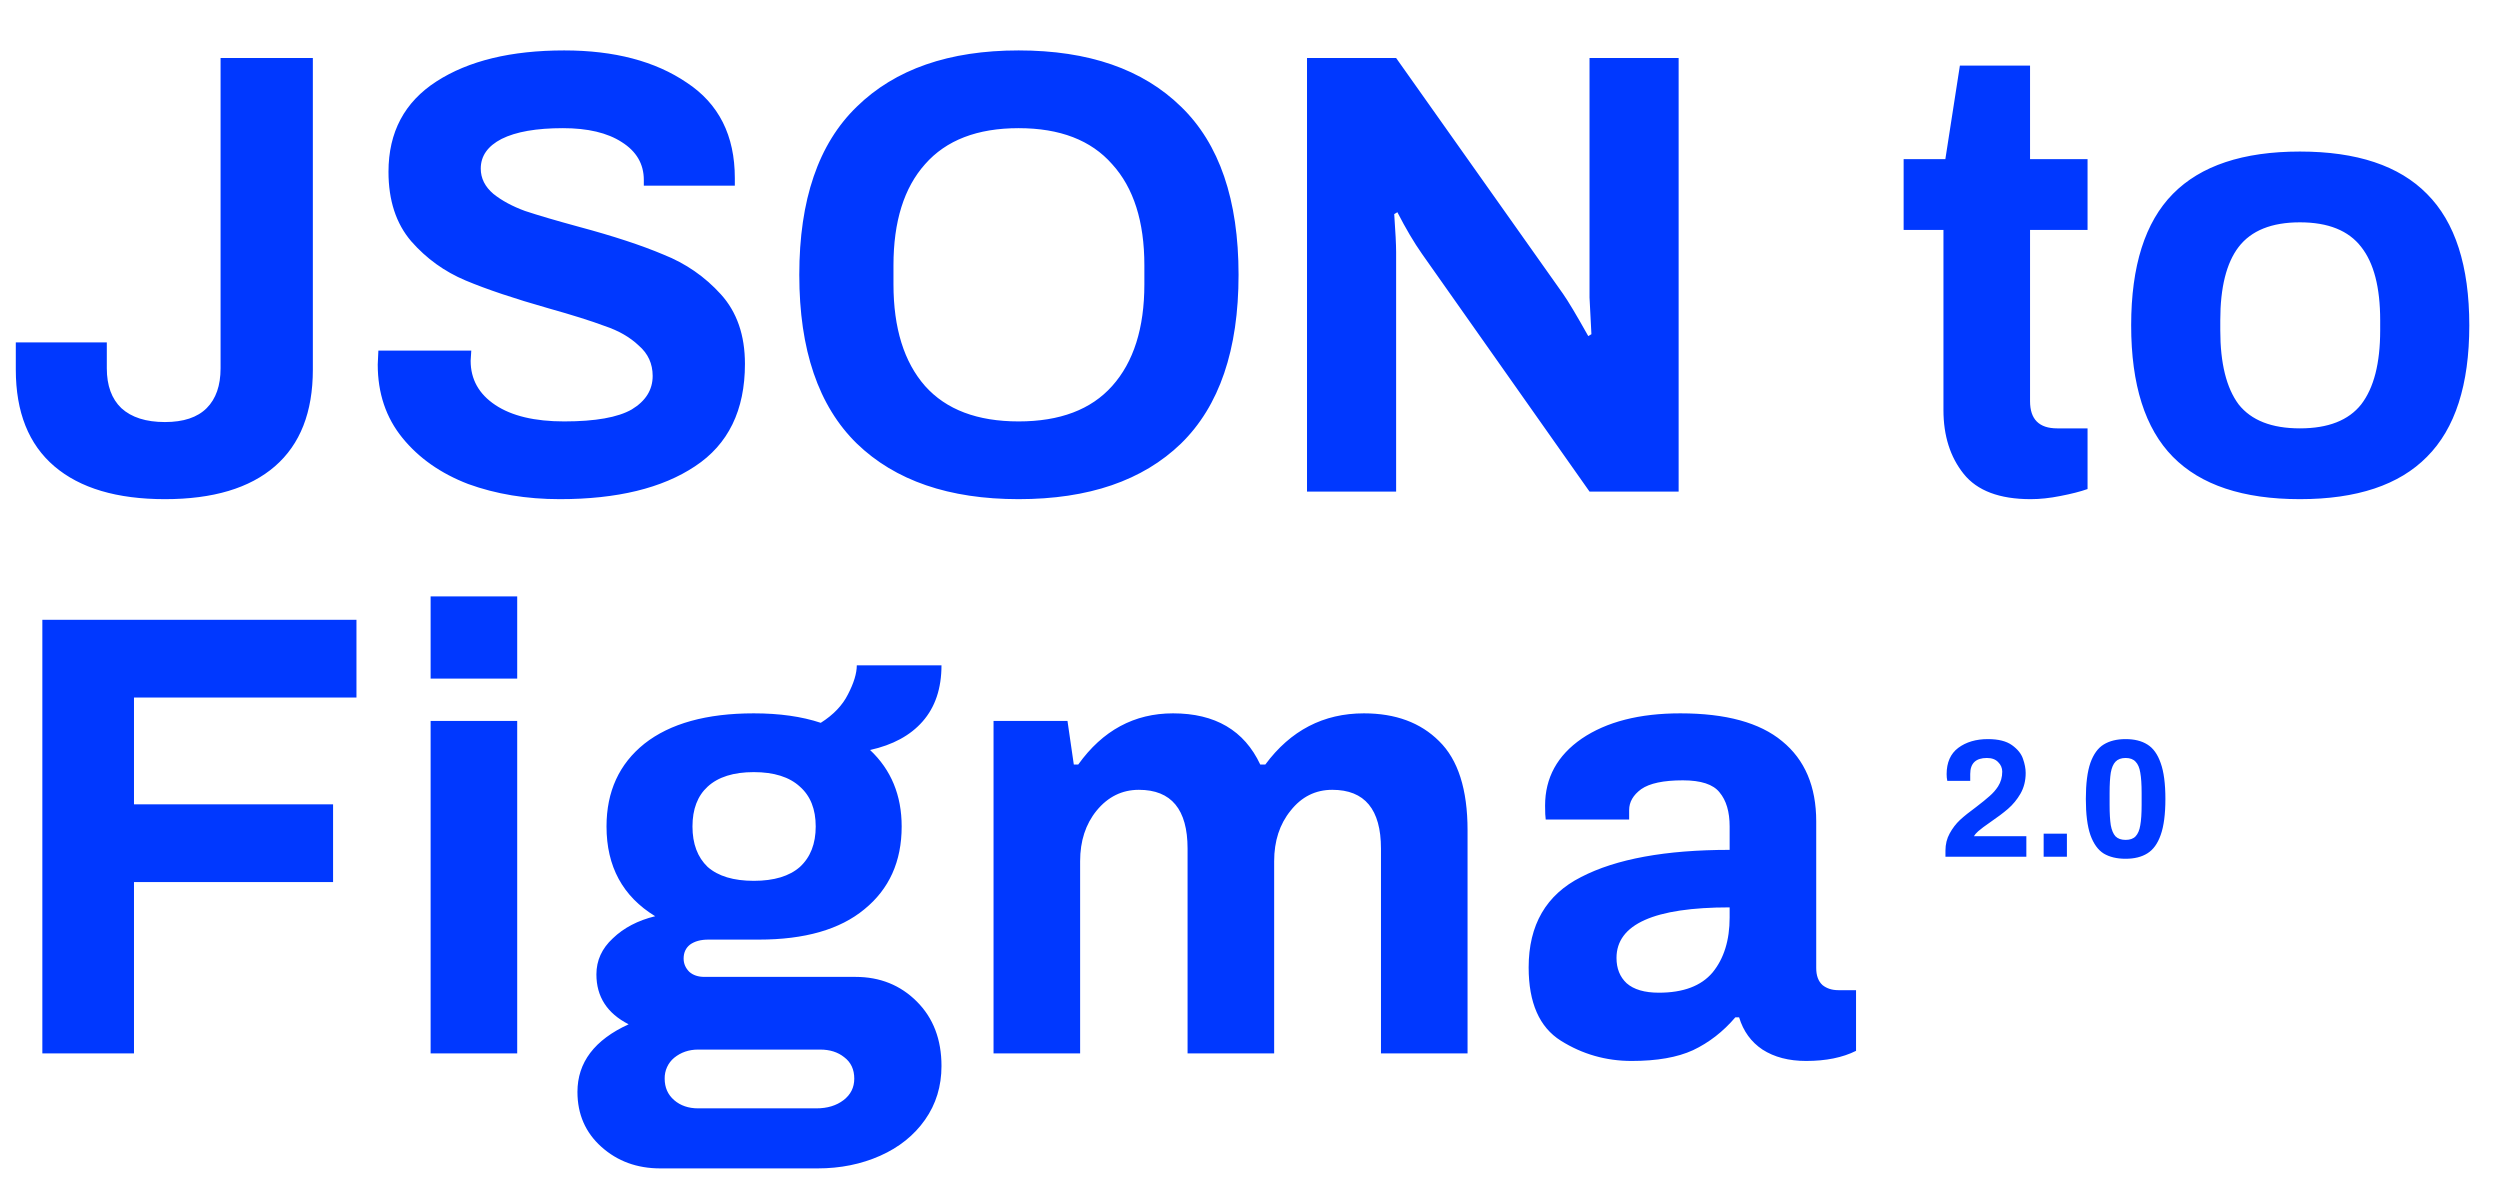
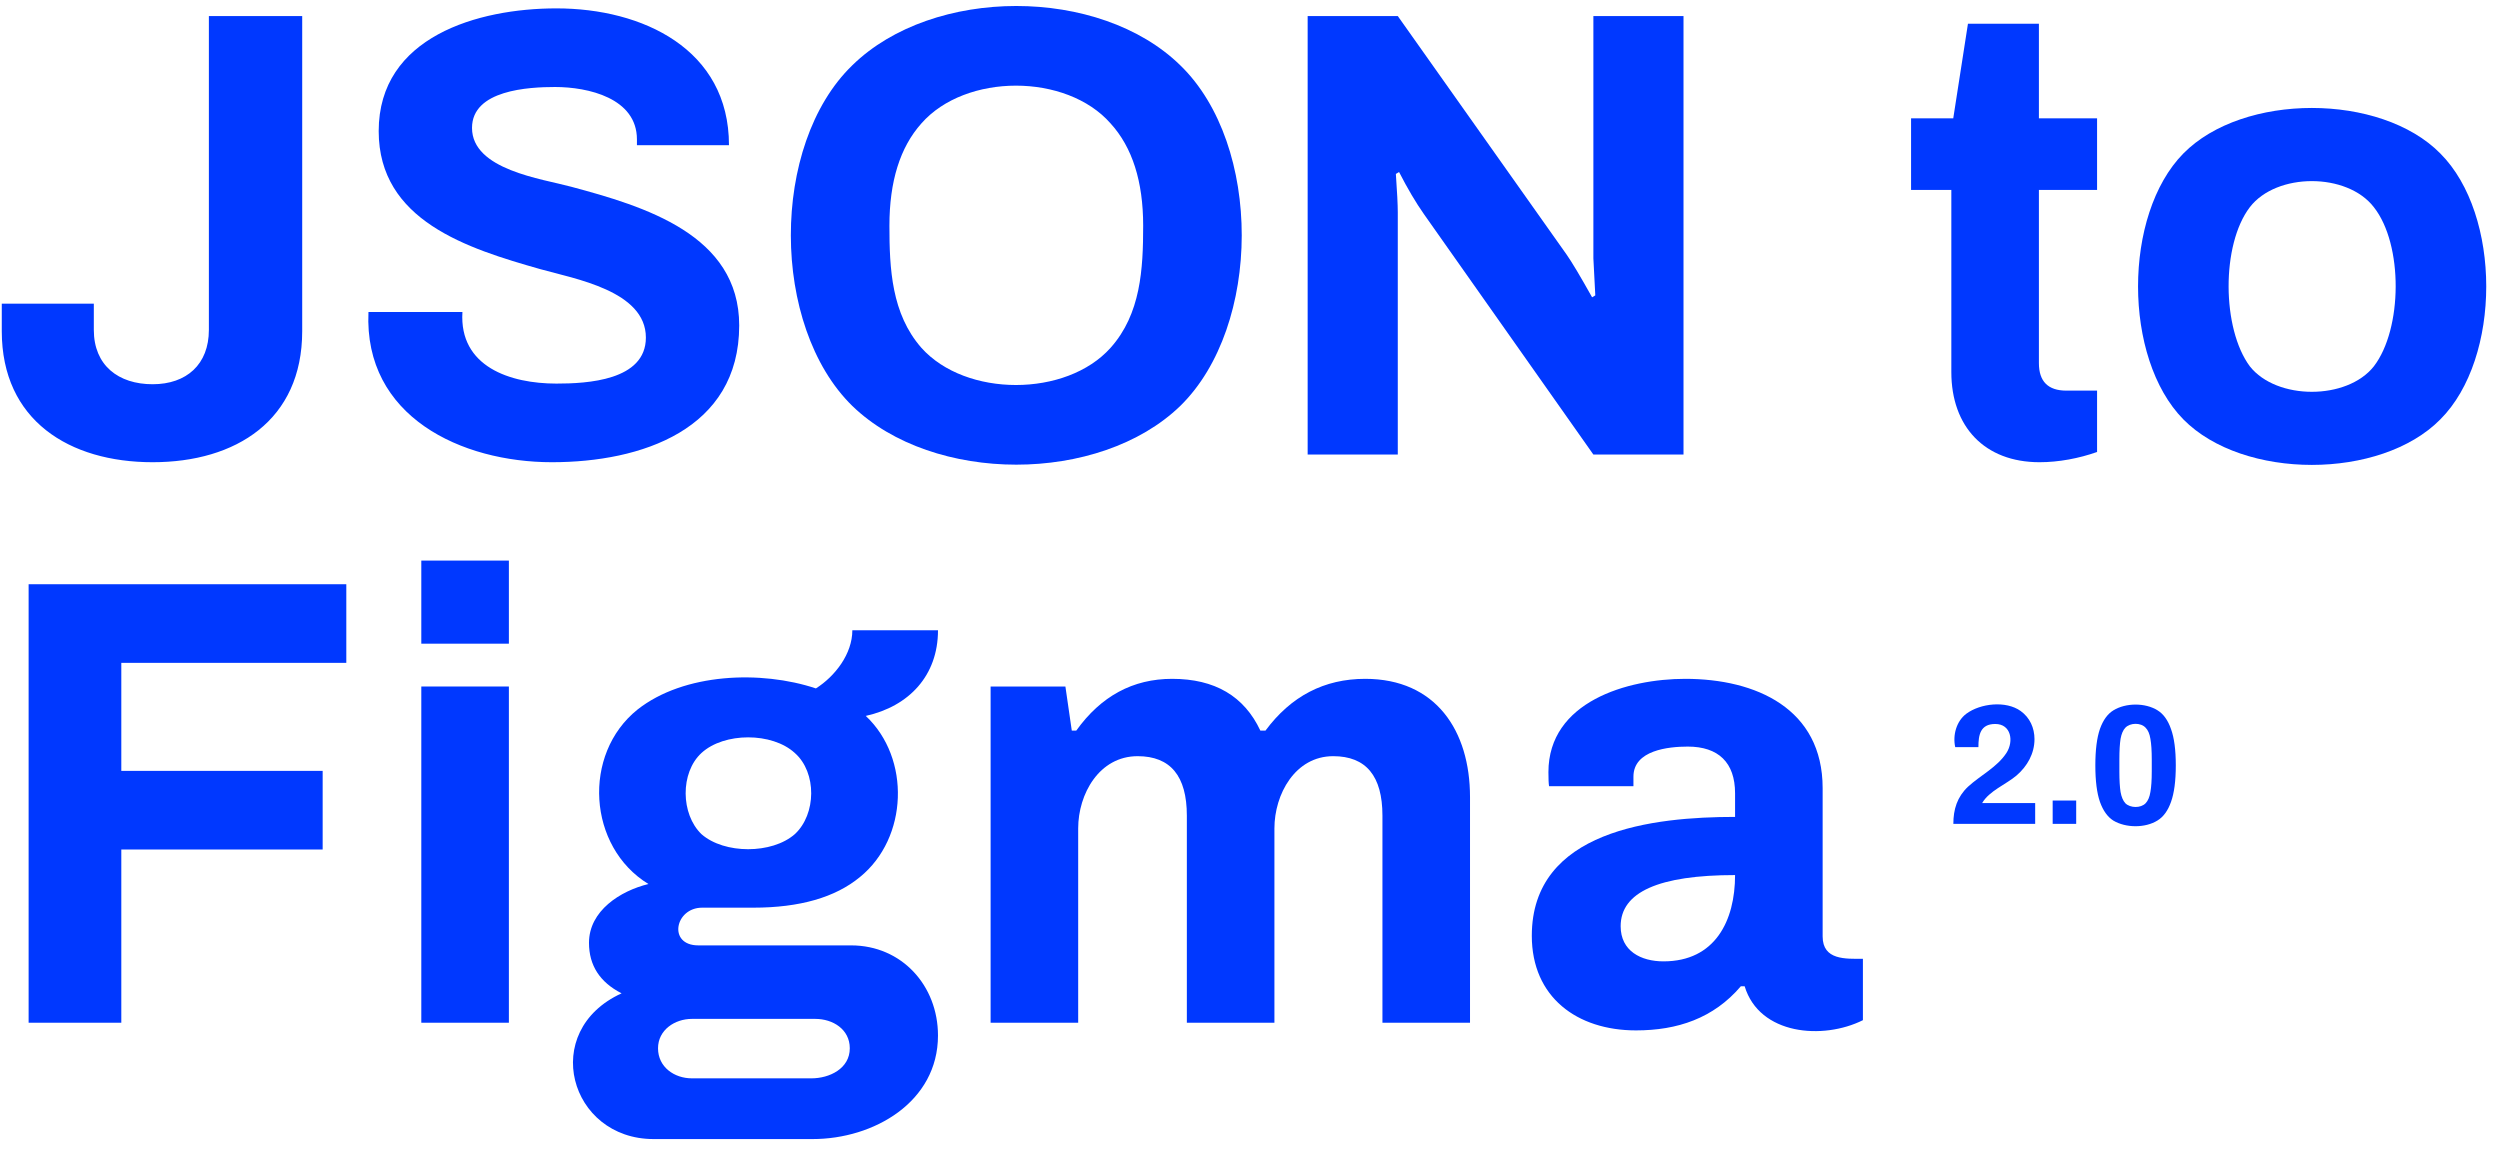
- <svg xmlns="http://www.w3.org/2000/svg" fill="none" viewBox="0 0 178 84">
+ <svg xmlns="http://www.w3.org/2000/svg" fill="none" viewBox="0 0 176 81">
  <defs />
-   <path fill="#0038FF" d="M11.745 35.54c-3.42 0-6.045-.78-7.875-2.34-1.83-1.56-2.745-3.855-2.745-6.885V24.38h6.48v1.845c0 1.23.345 2.175 1.035 2.835.72.66 1.755.99 3.105.99 1.32 0 2.31-.33 2.97-.99.66-.66.99-1.605.99-2.835V4.13h6.57v22.185c0 3.03-.9 5.325-2.7 6.885-1.8 1.56-4.41 2.34-7.83 2.34zm28.11 0c-2.37 0-4.545-.36-6.525-1.08-1.95-.75-3.51-1.845-4.68-3.285-1.17-1.44-1.755-3.18-1.755-5.22l.045-.99h6.615l-.045.72c0 1.32.585 2.37 1.755 3.15 1.17.78 2.805 1.17 4.905 1.17 2.22 0 3.825-.285 4.815-.855.99-.6 1.485-1.395 1.485-2.385 0-.87-.33-1.59-.99-2.16-.63-.6-1.44-1.065-2.43-1.395-.96-.36-2.295-.78-4.005-1.26-2.43-.69-4.395-1.35-5.895-1.98-1.5-.63-2.79-1.56-3.87-2.79-1.08-1.26-1.62-2.91-1.62-4.95 0-2.82 1.14-4.965 3.42-6.435 2.28-1.47 5.31-2.205 9.09-2.205 3.57 0 6.48.765 8.73 2.295 2.28 1.5 3.42 3.765 3.42 6.795v.54h-6.48v-.405c0-1.14-.525-2.04-1.575-2.7-1.02-.66-2.415-.99-4.185-.99-1.89 0-3.345.255-4.365.765-.99.51-1.485 1.215-1.485 2.115 0 .69.3 1.29.9 1.8.6.48 1.35.885 2.25 1.215.9.3 2.175.675 3.825 1.125 2.46.66 4.47 1.32 6.03 1.98 1.59.63 2.955 1.575 4.095 2.835 1.14 1.26 1.71 2.91 1.71 4.95 0 3.3-1.185 5.73-3.555 7.29-2.34 1.56-5.55 2.34-9.63 2.34zm32.67 0c-4.95 0-8.79-1.32-11.52-3.96-2.73-2.67-4.096-6.675-4.096-12.015 0-5.34 1.366-9.33 4.096-11.97 2.73-2.67 6.57-4.005 11.52-4.005 4.98 0 8.834 1.335 11.564 4.005 2.73 2.64 4.096 6.63 4.096 11.97 0 5.34-1.365 9.345-4.096 12.015-2.73 2.64-6.585 3.96-11.564 3.96zm0-5.535c2.94 0 5.16-.84 6.66-2.52 1.53-1.71 2.294-4.125 2.294-7.245v-1.35c0-3.12-.764-5.52-2.294-7.2-1.5-1.71-3.72-2.565-6.66-2.565s-5.16.855-6.66 2.565c-1.5 1.68-2.25 4.08-2.25 7.2v1.35c0 3.12.75 5.535 2.25 7.245 1.5 1.68 3.72 2.52 6.66 2.52zM93.059 4.13h6.345l11.88 16.785c.36.51.96 1.515 1.8 3.015l.225-.135-.135-2.61V4.13h6.345V35h-6.345l-11.925-16.92c-.57-.81-1.155-1.8-1.755-2.97l-.225.135c.09 1.29.135 2.19.135 2.7V35h-6.345V4.13zm51.525 31.41c-2.22 0-3.81-.6-4.77-1.8-.96-1.2-1.44-2.715-1.44-4.545V16.37h-2.835v-5.04h2.97l1.035-6.66h4.995v6.66h4.095v5.04h-4.095v12.195c0 1.29.645 1.935 1.935 1.935h2.16v4.32c-.51.18-1.155.345-1.935.495-.75.15-1.455.225-2.115.225zm19.17 0c-4.05 0-7.065-1.005-9.045-3.015-1.98-2.01-2.97-5.13-2.97-9.36 0-4.23.99-7.35 2.97-9.36 1.98-2.01 4.995-3.015 9.045-3.015s7.065 1.005 9.045 3.015c2.01 2.01 3.015 5.13 3.015 9.36 0 4.23-1.005 7.35-3.015 9.36-1.98 2.01-4.995 3.015-9.045 3.015zm0-5.04c2.01 0 3.465-.57 4.365-1.71.9-1.17 1.35-2.925 1.35-5.265v-.72c0-2.34-.45-4.08-1.35-5.22-.9-1.17-2.355-1.755-4.365-1.755-2.01 0-3.465.585-4.365 1.755-.87 1.14-1.305 2.88-1.305 5.22v.72c0 2.34.435 4.095 1.305 5.265.9 1.14 2.355 1.71 4.365 1.71zM3.015 44.13H25.38v5.535H9.54v7.605h14.175v5.535H9.54V75H3.015V44.13zm27.645-1.665h6.165v5.85H30.66v-5.85zm0 8.865h6.165V75H30.66V51.33zm16.35 31.86c-1.65 0-3.046-.51-4.186-1.53-1.14-1.02-1.71-2.325-1.71-3.915 0-2.1 1.215-3.705 3.645-4.815-1.53-.78-2.295-1.965-2.295-3.555 0-.99.39-1.845 1.17-2.565.78-.75 1.785-1.275 3.015-1.575-2.31-1.41-3.465-3.54-3.465-6.39 0-2.49.9-4.455 2.7-5.895 1.83-1.44 4.425-2.16 7.785-2.16 1.83 0 3.42.225 4.77.675.9-.57 1.545-1.245 1.935-2.025.42-.81.63-1.5.63-2.07h6.03c0 1.65-.45 2.985-1.35 4.005-.87.99-2.115 1.665-3.735 2.025 1.5 1.41 2.25 3.225 2.25 5.445 0 2.49-.885 4.455-2.655 5.895-1.74 1.44-4.245 2.16-7.515 2.16h-3.6c-.54 0-.975.12-1.305.36-.3.24-.45.57-.45.99 0 .36.135.675.405.945.27.24.63.36 1.08.36h10.755c1.74 0 3.195.585 4.365 1.755 1.17 1.17 1.755 2.7 1.755 4.59 0 1.44-.39 2.715-1.17 3.825-.78 1.11-1.845 1.965-3.195 2.565-1.35.6-2.835.9-4.455.9H47.01zm6.66-20.475c1.44 0 2.534-.33 3.284-.99.75-.69 1.125-1.65 1.125-2.88s-.375-2.175-1.125-2.835c-.75-.69-1.845-1.035-3.285-1.035-1.44 0-2.535.345-3.285 1.035-.72.66-1.08 1.605-1.08 2.835s.36 2.19 1.08 2.88c.75.66 1.845.99 3.285.99zm4.454 16.2c.78 0 1.425-.195 1.935-.585.51-.39.765-.9.765-1.53 0-.66-.24-1.17-.72-1.53-.45-.36-1.02-.54-1.71-.54H49.71c-.66 0-1.23.195-1.71.585a1.88 1.88 0 00-.675 1.485c0 .63.225 1.14.675 1.53.45.39 1.02.585 1.71.585h8.415zM70.74 51.33h5.265l.45 3.105h.315c1.74-2.43 3.99-3.645 6.75-3.645 3 0 5.07 1.215 6.21 3.645h.36c1.8-2.43 4.14-3.645 7.02-3.645 2.25 0 4.035.66 5.355 1.98 1.35 1.32 2.025 3.435 2.025 6.345V75h-6.165V60.42c0-2.79-1.155-4.185-3.465-4.185-1.2 0-2.19.495-2.97 1.485-.78.96-1.17 2.16-1.17 3.6V75h-6.165V60.42c0-2.79-1.155-4.185-3.465-4.185-1.2 0-2.205.495-3.015 1.485-.78.96-1.17 2.16-1.17 3.6V75h-6.165V51.33zm45.435 24.21c-1.83 0-3.51-.48-5.04-1.44-1.53-.96-2.295-2.7-2.295-5.22 0-3.03 1.245-5.175 3.735-6.435 2.49-1.29 6.015-1.935 10.575-1.935v-1.665c0-1.05-.24-1.86-.72-2.43-.45-.57-1.32-.855-2.61-.855-1.38 0-2.37.21-2.97.63-.57.42-.855.915-.855 1.485v.675h-5.94c-.03-.18-.045-.51-.045-.99 0-1.98.87-3.57 2.61-4.77 1.77-1.2 4.11-1.8 7.02-1.8 3.24 0 5.655.66 7.245 1.98 1.62 1.32 2.43 3.225 2.43 5.715v10.44c0 .54.15.945.45 1.215.3.24.675.36 1.125.36h1.26v4.32c-.96.48-2.145.72-3.555.72-1.23 0-2.265-.27-3.105-.81-.81-.54-1.365-1.305-1.665-2.295h-.27c-.87 1.02-1.875 1.8-3.015 2.34-1.11.51-2.565.765-4.365.765zm1.935-4.86c1.74 0 3.015-.48 3.825-1.44.81-.99 1.215-2.295 1.215-3.915v-.72c-5.37 0-8.055 1.2-8.055 3.6 0 .75.24 1.35.72 1.8.51.45 1.275.675 2.295.675zM138.516 60.568c0-.456.1-.864.3-1.224.2-.368.444-.688.732-.96.296-.272.68-.58 1.152-.924.408-.312.728-.572.96-.78.24-.208.44-.436.6-.684.2-.312.3-.664.3-1.056a.921.921 0 00-.288-.672c-.184-.2-.452-.3-.804-.3-.792 0-1.188.38-1.188 1.14v.492h-1.632a2.217 2.217 0 01-.048-.48c0-.832.276-1.456.828-1.872.56-.416 1.264-.624 2.112-.624.744 0 1.316.144 1.716.432.4.288.66.612.78.972.128.36.192.696.192 1.008 0 .552-.124 1.044-.372 1.476a4.22 4.22 0 01-.888 1.08c-.336.288-.756.604-1.26.948-.384.264-.672.48-.864.648-.136.12-.236.236-.3.348h3.732V61h-5.76v-.432zm6.992-1.212h1.656V61h-1.656v-1.644zm5.836 1.788c-.624 0-1.144-.124-1.56-.372-.408-.256-.724-.696-.948-1.32-.216-.624-.324-1.48-.324-2.568s.108-1.944.324-2.568c.224-.624.54-1.06.948-1.308.416-.256.936-.384 1.56-.384s1.14.128 1.548.384c.416.256.732.696.948 1.32.224.616.336 1.468.336 2.556s-.112 1.944-.336 2.568c-.216.616-.532 1.052-.948 1.308-.408.256-.924.384-1.548.384zm0-1.344c.312 0 .548-.084.708-.252.168-.176.28-.44.336-.792.064-.352.096-.836.096-1.452v-.84c0-.616-.032-1.1-.096-1.452-.056-.352-.168-.612-.336-.78-.16-.176-.396-.264-.708-.264-.312 0-.552.088-.72.264-.16.168-.272.428-.336.78-.056.352-.084.836-.084 1.452v.84c0 .616.028 1.1.084 1.452.064.352.176.616.336.792.168.168.408.252.72.252z" />
+   <path fill="#0038FF" d="M38.855 32.54c-6.36 0-13.25-3.197-12.915-10.575h6.615c-.241 3.856 3.37 5.04 6.615 5.04 2.147 0 6.3-.208 6.3-3.24 0-3.285-5-4.134-7.425-4.815-5.13-1.456-11.385-3.408-11.385-9.72 0-6.65 6.999-8.64 12.51-8.64 6.069 0 12.15 2.862 12.15 9.63h-6.48v-.405c0-2.914-3.45-3.69-5.76-3.69-1.859 0-5.85.207-5.85 2.88 0 2.95 4.929 3.582 6.975 4.14 5.154 1.383 11.835 3.37 11.835 9.765 0 7.344-6.905 9.63-13.185 9.63zM10.745 32.54c-5.858 0-10.62-2.938-10.62-9.225V21.38h6.48v1.845c0 2.502 1.733 3.825 4.14 3.825 2.387 0 3.96-1.395 3.96-3.825V1.13h6.57v22.185c0 6.27-4.663 9.225-10.53 9.225z" />
+   <path fill="#0038FF" fill-rule="evenodd" d="M60.005 28.58c5.697 5.51 17.387 5.51 23.084 0 5.748-5.62 5.797-18.38 0-23.985-5.689-5.564-17.396-5.564-23.084 0-5.797 5.606-5.748 18.364 0 23.985zm18.18-4.095c-3.12 3.493-10.202 3.493-13.32 0-2.101-2.395-2.25-5.571-2.25-8.595 0-3.12.75-5.52 2.25-7.2 3.111-3.547 10.208-3.547 13.32 0 1.53 1.68 2.294 4.08 2.294 7.2 0 3.034-.162 6.211-2.294 8.595z" clip-rule="evenodd" />
+   <path fill="#0038FF" d="M92.059 1.13h6.345l11.88 16.785c.36.51.96 1.515 1.8 3.015l.225-.135-.135-2.61V1.13h6.345V32h-6.345l-11.925-16.92c-.57-.81-1.155-1.8-1.755-2.97l-.225.135c.09 1.29.135 2.19.135 2.7V32h-6.345V1.13zM143.584 32.54c1.354 0 2.774-.27 4.05-.72V27.5h-2.16c-1.29 0-1.935-.645-1.935-1.935V13.37h4.095V8.33h-4.095V1.67h-4.995l-1.035 6.66h-2.97v5.04h2.835v12.825c0 3.843 2.338 6.345 6.21 6.345z" />
+   <path fill="#0038FF" fill-rule="evenodd" d="M153.709 29.525c-4.254-4.32-4.254-14.4 0-18.72 4.209-4.273 13.881-4.273 18.09 0 4.31 4.31 4.31 14.41 0 18.72-4.209 4.273-13.881 4.273-18.09 0zm13.41-3.735c2.019-2.625 2.079-8.572 0-11.205-1.881-2.446-6.849-2.446-8.73 0-2.023 2.65-1.964 8.563 0 11.205 1.888 2.391 6.842 2.391 8.73 0z" clip-rule="evenodd" />
+   <path fill="#0038FF" d="M24.38 41.13H2.015V72H8.54V59.805h14.175V54.27H8.54v-7.605h15.84V41.13zM29.66 39.465h6.165v5.85H29.66v-5.85zM29.66 48.33h6.165V72H29.66V48.33z" />
+   <path fill="#0038FF" fill-rule="evenodd" d="M46.01 80.19h11.204c4.297 0 8.82-2.607 8.82-7.29 0-3.504-2.542-6.345-6.12-6.345H49.16c-2.162 0-1.646-2.655.27-2.655h3.6c3.27 0 5.775-.72 7.515-2.16 3.381-2.75 3.583-8.353.405-11.34 3.048-.677 5.085-2.838 5.085-6.03h-6.03c0 1.668-1.221 3.244-2.565 4.095-3.864-1.288-9.284-1.089-12.555 1.485-3.92 3.136-3.511 9.675.765 12.285-1.97.48-4.185 1.877-4.185 4.14 0 1.59.765 2.775 2.295 3.555-5.803 2.651-3.674 10.26 2.25 10.26zm9.944-21.465c-1.605 1.412-4.965 1.412-6.57 0-1.46-1.4-1.51-4.33 0-5.715 1.595-1.467 4.976-1.467 6.57 0 1.565 1.377 1.514 4.322 0 5.715zm1.17 17.19H48.71c-1.24 0-2.385-.794-2.385-2.115 0-1.293 1.183-2.07 2.385-2.07h8.685c1.236 0 2.43.729 2.43 2.07 0 1.436-1.437 2.115-2.7 2.115z" clip-rule="evenodd" />
+   <path fill="#0038FF" d="M69.739 48.33h5.265l.45 3.105h.315c1.74-2.43 3.99-3.645 6.75-3.645 3 0 5.07 1.215 6.21 3.645h.36c1.8-2.43 4.14-3.645 7.02-3.645 4.974 0 7.38 3.65 7.38 8.325V72h-6.165V57.42c0-2.79-1.155-4.185-3.465-4.185-2.683 0-4.14 2.681-4.14 5.085V72h-6.165V57.42c0-2.79-1.155-4.185-3.465-4.185-2.7 0-4.185 2.655-4.185 5.085V72h-6.165V48.33z" />
+   <path fill="#0038FF" fill-rule="evenodd" d="M115.174 72.54c2.911 0 5.456-.849 7.38-3.105h.27c1.04 3.432 5.516 3.79 8.325 2.385V67.5c-1.214 0-2.835.105-2.835-1.575v-10.44c0-5.598-4.691-7.695-9.675-7.695-4.066 0-9.63 1.603-9.63 6.57 0 .48.015.81.045.99h5.94v-.675c0-1.864 2.47-2.115 3.825-2.115 2.15 0 3.33 1.118 3.33 3.285v1.665c-5.731 0-14.31.935-14.31 8.37 0 4.322 3.187 6.66 7.335 6.66zm1.935-4.86c-1.582 0-3.015-.726-3.015-2.475 0-2.4 2.685-3.6 8.055-3.6 0 3.215-1.4 6.075-5.04 6.075z" clip-rule="evenodd" />
+   <path fill="#0038FF" d="M138.548 55.384c.871-.8 2.058-1.374 2.712-2.388.523-.817.322-2.028-.792-2.028-1.062 0-1.188.777-1.188 1.632h-1.632c-.187-.841.08-1.825.78-2.352.983-.73 2.789-.94 3.828-.192.646.465.972 1.19.972 1.98 0 1.01-.505 1.906-1.26 2.556-.73.626-1.933 1.085-2.424 1.944h3.732V58h-5.76c0-1.019.264-1.89 1.032-2.616zM144.508 56.356h1.656V58h-1.656v-1.644z" />
+   <path fill="#0038FF" fill-rule="evenodd" d="M148.784 57.772c.875.522 2.24.533 3.108-.012.416-.256.732-.692.948-1.308.224-.624.336-1.48.336-2.568s-.112-1.94-.336-2.556c-.216-.624-.532-1.064-.948-1.32-.869-.545-2.237-.536-3.108 0-.408.248-.724.684-.948 1.308-.216.624-.324 1.48-.324 2.568s.108 1.944.324 2.568c.224.624.54 1.064.948 1.32zm2.268-1.224c-.341.358-1.083.345-1.428 0-.16-.176-.272-.44-.336-.792-.056-.352-.084-.836-.084-1.452v-.84c0-.616.028-1.1.084-1.452.064-.352.176-.612.336-.78.343-.359 1.089-.372 1.428 0 .168.168.28.428.336.78.064.352.096.836.096 1.452v.84c0 .616-.032 1.1-.096 1.452-.056.352-.168.616-.336.792z" clip-rule="evenodd" />
</svg>
